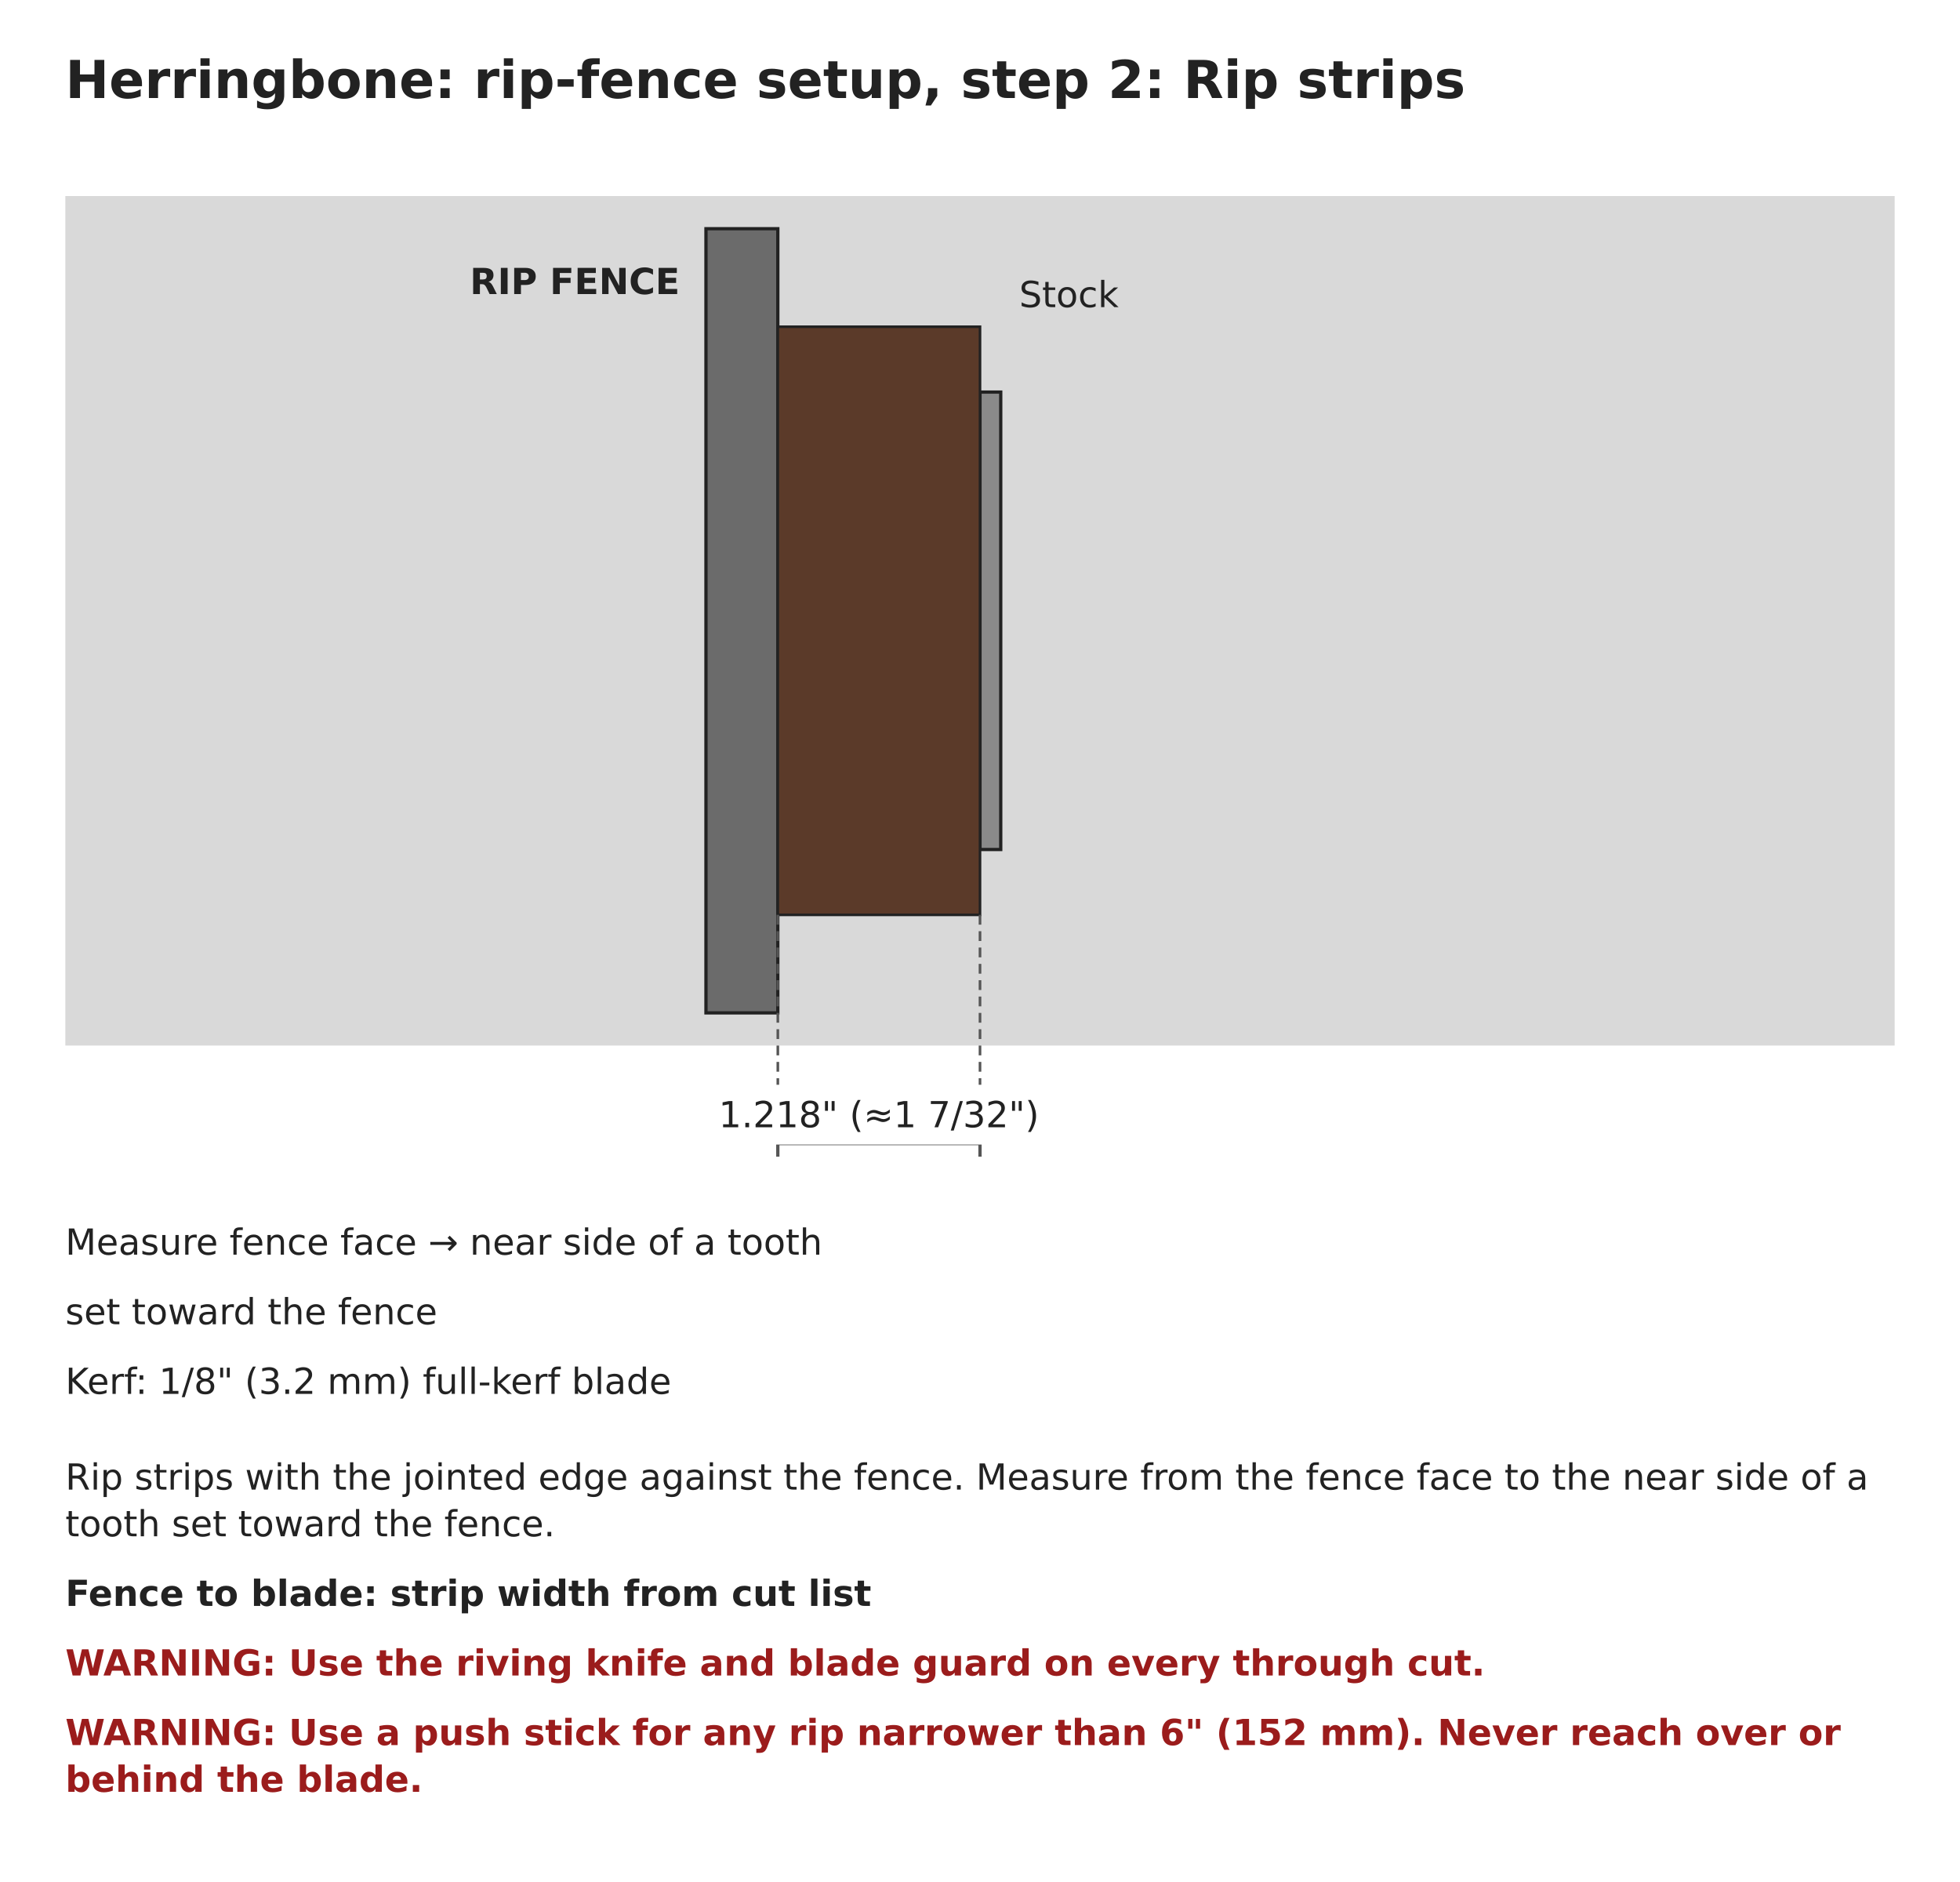
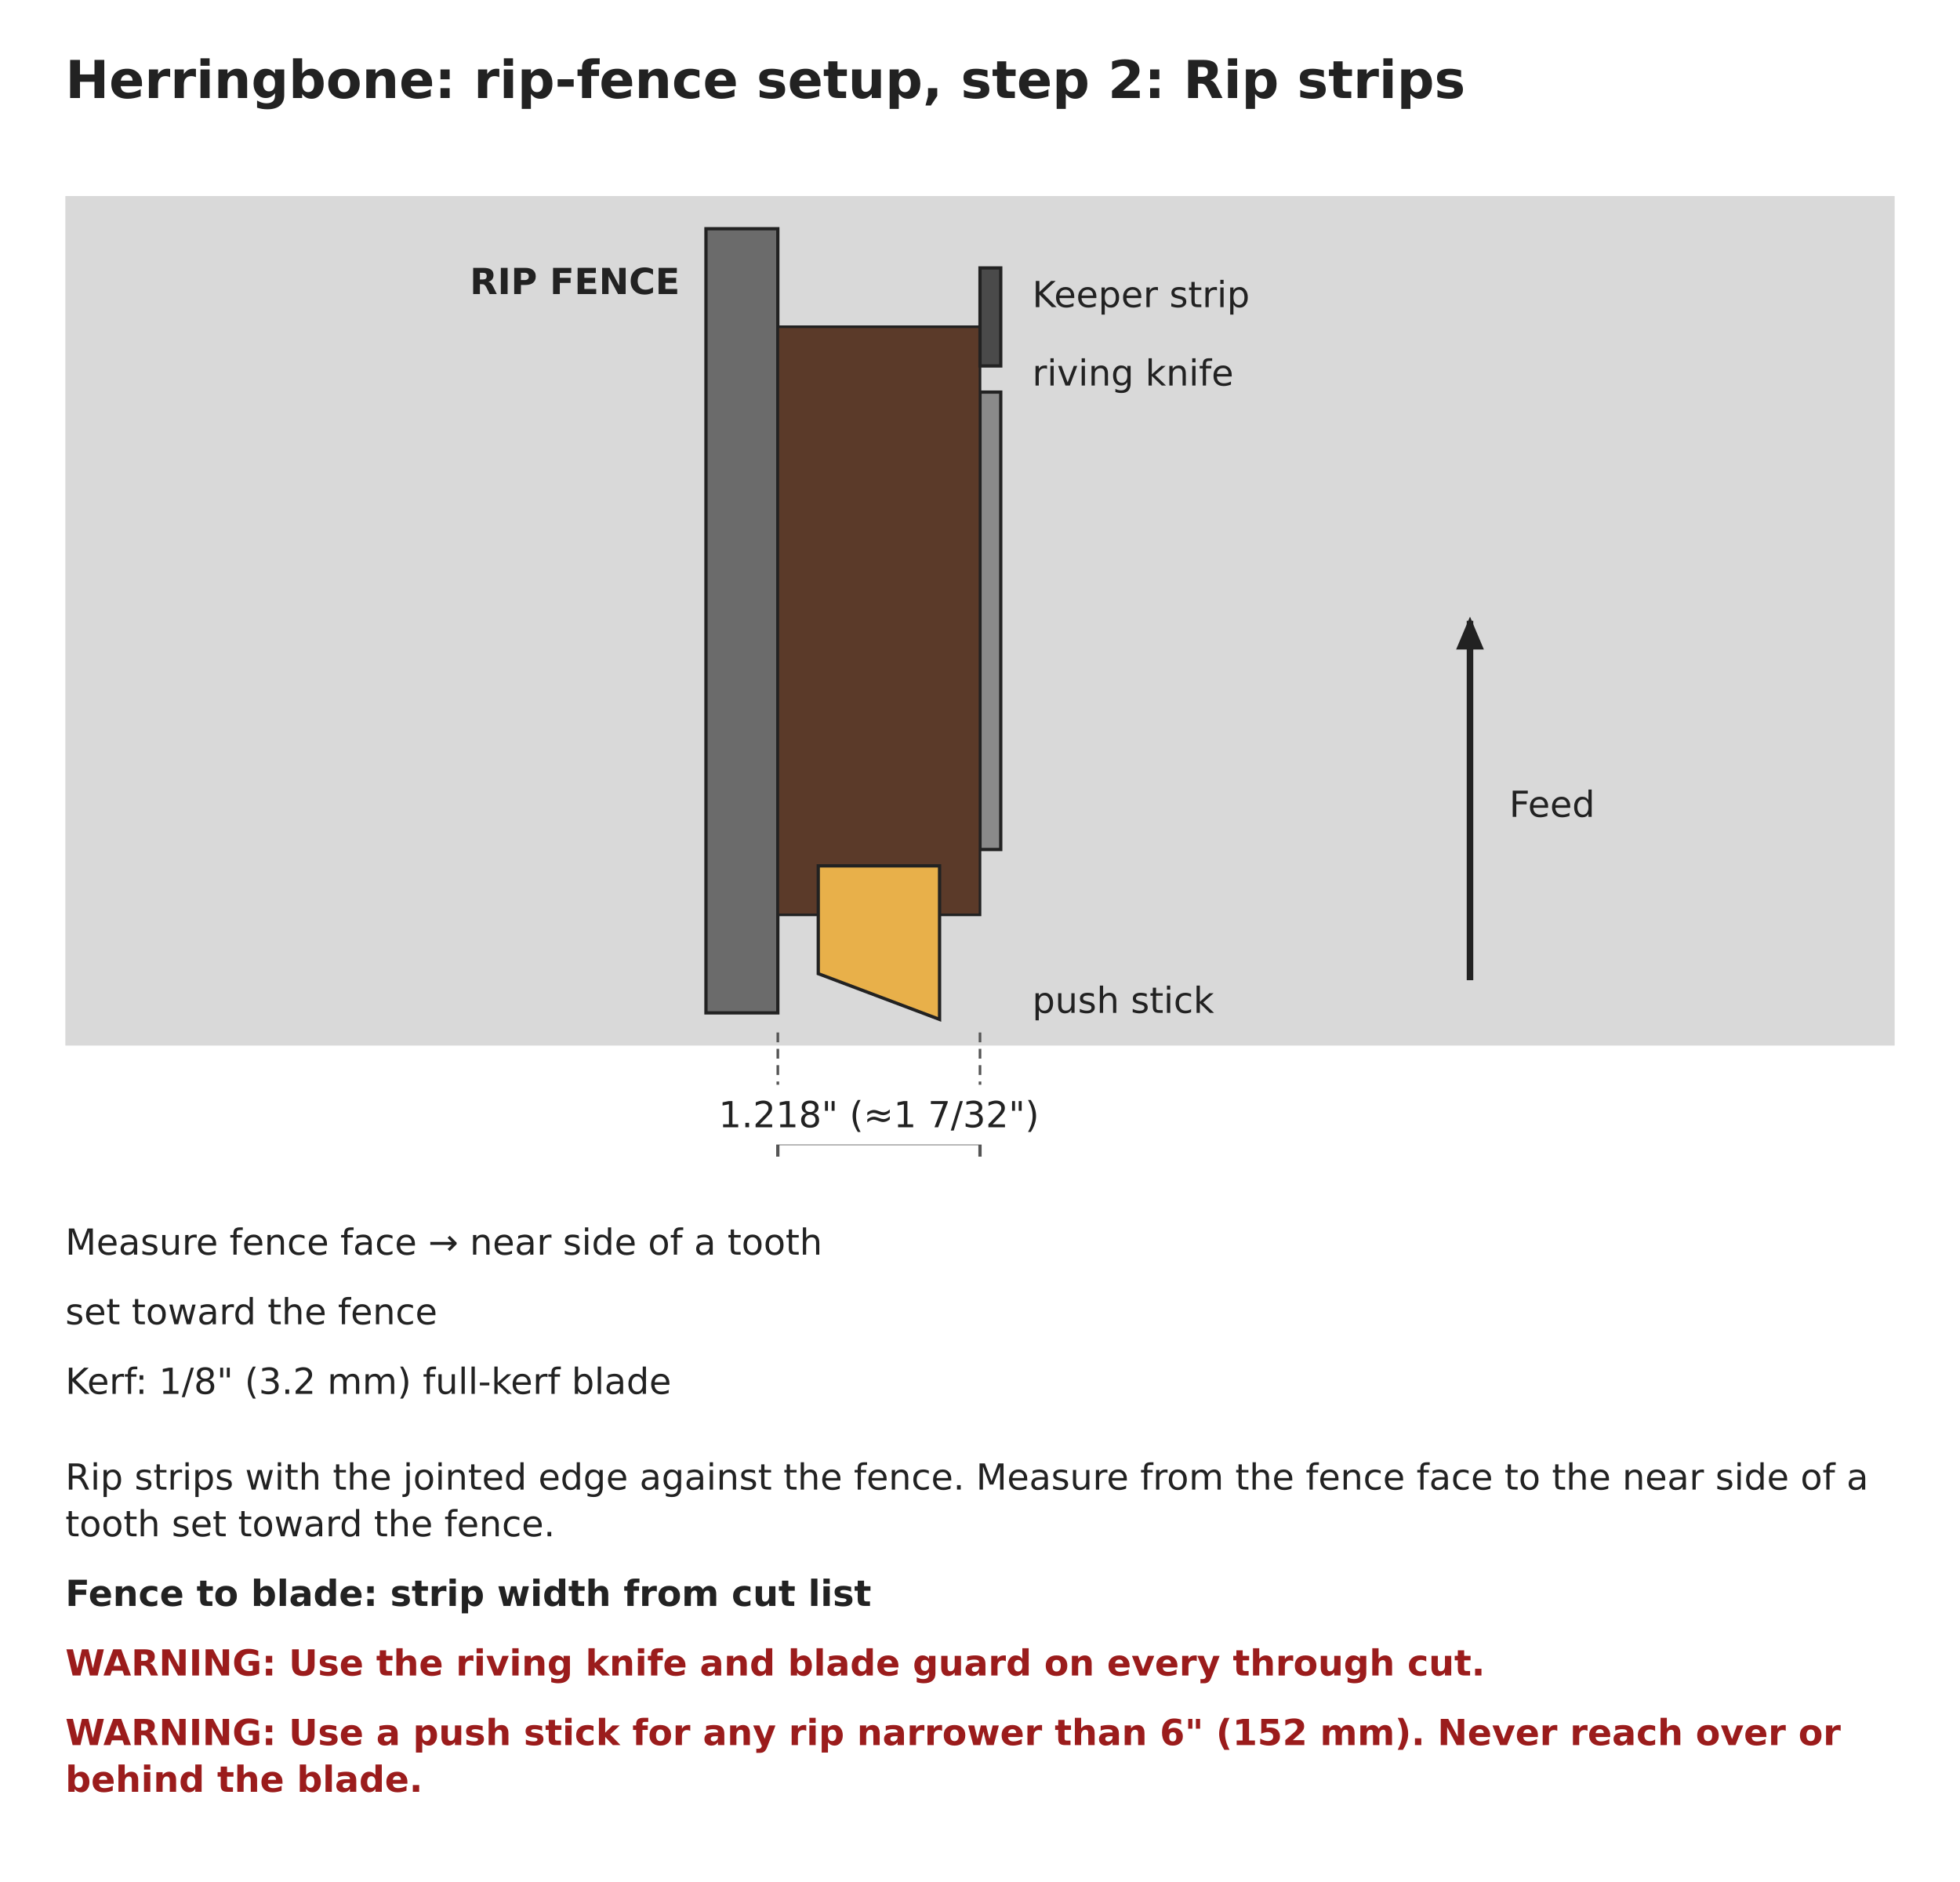
<svg xmlns="http://www.w3.org/2000/svg" width="600" height="576" viewBox="0 0 600 576" data-figure="herringbone/rip-strips">
  <rect data-bg="1" x="0" y="0" width="600" height="576" fill="#FFFFFF" />
  <text x="20.00" y="30.00" font-family="DejaVu Sans" font-size="16" fill="#222222" font-weight="bold">
    <tspan x="20.00" y="30.00">Herringbone: rip-fence setup, step 2: Rip strips</tspan>
  </text>
  <rect data-panel="saw-table" x="20.00" y="60.00" width="560.00" height="260.00" fill="#D9D9D9" />
  <rect x="300.00" y="120.00" width="6.35" height="140.00" rx="0.00" fill="#8A8A8A" stroke="#222222" stroke-width="1" />
  <rect x="216.11" y="70.00" width="22.00" height="240.00" rx="0.00" fill="#6B6B6B" stroke="#222222" stroke-width="1" />
  <rect x="238.11" y="100.00" width="61.89" height="180.00" rx="0.00" fill="#5B3A29" stroke="#222222" stroke-width="0.8" />
-   <text x="312.00" y="94.00" font-family="DejaVu Sans" font-size="11" fill="#222222">
-     <tspan x="312.00" y="94.00">Stock</tspan>
+   <text x="316.00" y="94.00" font-family="DejaVu Sans" font-size="11" fill="#222222">
+     <tspan x="316.00" y="94.00">Keeper strip</tspan>
+   </text>
+   <rect x="300.00" y="82.00" width="6.35" height="30.00" rx="0.00" fill="#4A4A4A" stroke="#222222" stroke-width="1" />
+   <text x="316.00" y="118.00" font-family="DejaVu Sans" font-size="11" fill="#222222">
+     <tspan x="316.00" y="118.00">riving knife</tspan>
+   </text>
+   <polygon points="250.49,265.00 287.62,265.00 287.62,312.00 250.49,298.00" fill="#E8B04A" stroke="#222222" stroke-width="1" />
+   <text x="316.00" y="310.00" font-family="DejaVu Sans" font-size="11" fill="#222222">
+     <tspan x="316.00" y="310.00">push stick</tspan>
+   </text>
+   <line x1="450.00" y1="300.00" x2="450.00" y2="190.00" stroke="#222222" stroke-width="2" />
+   <polygon points="450.00,190.00 453.50,198.29 446.50,198.29" fill="#222222" stroke="#222222" stroke-width="1" />
+   <text x="462.00" y="250.00" font-family="DejaVu Sans" font-size="11" fill="#222222">
+     <tspan x="462.00" y="250.00">Feed</tspan>
  </text>
  <text x="208.11" y="90.00" font-family="DejaVu Sans" font-size="11" fill="#222222" text-anchor="end" font-weight="bold">
    <tspan x="208.11" y="90.00">RIP FENCE</tspan>
  </text>
-   <line x1="238.11" y1="280.00" x2="238.11" y2="354.00" stroke="#555" stroke-width="0.8" stroke-dasharray="3,2" data-dim="1" />
-   <line x1="300.00" y1="280.00" x2="300.00" y2="354.00" stroke="#555" stroke-width="0.8" stroke-dasharray="3,2" data-dim="1" />
+   <line x1="238.11" y1="316.00" x2="238.11" y2="354.00" stroke="#555" stroke-width="0.8" stroke-dasharray="3,2" data-dim="1" />
+   <line x1="300.00" y1="316.00" x2="300.00" y2="354.00" stroke="#555" stroke-width="0.8" stroke-dasharray="3,2" data-dim="1" />
  <line x1="238.11" y1="350.00" x2="300.00" y2="350.00" stroke="#555" stroke-width="1" data-dim="1" />
  <line x1="238.11" y1="346.00" x2="238.11" y2="354.00" stroke="#555" stroke-width="1" data-dim="1" />
  <line x1="300.00" y1="346.00" x2="300.00" y2="354.00" stroke="#555" stroke-width="1" data-dim="1" />
  <rect data-patch="1" x="217.98" y="332.00" width="102.14" height="18.30" fill="#FFFFFF" />
  <text x="269.05" y="345.00" font-family="DejaVu Sans" font-size="11" fill="#222222" text-anchor="middle" data-dim="1" data-src="cutList.0.text.width">
    <tspan x="269.05" y="345.00">1.218" (≈1 7/32")</tspan>
  </text>
  <text x="20.00" y="384.00" font-family="DejaVu Sans" font-size="11" fill="#222222">
    <tspan x="20.00" y="384.00">Measure fence face → near side of a tooth</tspan>
  </text>
  <text x="20.00" y="405.30" font-family="DejaVu Sans" font-size="11" fill="#222222">
    <tspan x="20.00" y="405.30">set toward the fence</tspan>
  </text>
  <text x="20.00" y="426.60" font-family="DejaVu Sans" font-size="11" fill="#222222">
    <tspan x="20.00" y="426.60">Kerf: 1/8" (3.2 mm) full-kerf blade</tspan>
  </text>
  <text x="20.00" y="455.90" font-family="DejaVu Sans" font-size="11" fill="#222222" data-src="catalog.steps.1.description">
    <tspan x="20.00" y="455.90">Rip strips with the jointed edge against the fence. Measure from the fence face to the near side of a</tspan>
    <tspan x="20.00" y="470.20">tooth set toward the fence.</tspan>
  </text>
  <text x="20.00" y="491.50" font-family="DejaVu Sans" font-size="11" fill="#222222" font-weight="bold">
    <tspan x="20.00" y="491.50">Fence to blade: strip width from cut list</tspan>
  </text>
  <text x="20.00" y="512.80" font-family="DejaVu Sans" font-size="11" fill="#9B1C1C" font-weight="bold" data-src="catalog.steps.1.safetyBanners.0">
    <tspan x="20.00" y="512.80">WARNING: Use the riving knife and blade guard on every through cut.</tspan>
  </text>
  <text x="20.00" y="534.10" font-family="DejaVu Sans" font-size="11" fill="#9B1C1C" font-weight="bold" data-src="catalog.steps.1.safetyBanners.1">
    <tspan x="20.00" y="534.10">WARNING: Use a push stick for any rip narrower than 6" (152 mm). Never reach over or</tspan>
    <tspan x="20.00" y="548.40">behind the blade.</tspan>
  </text>
</svg>
